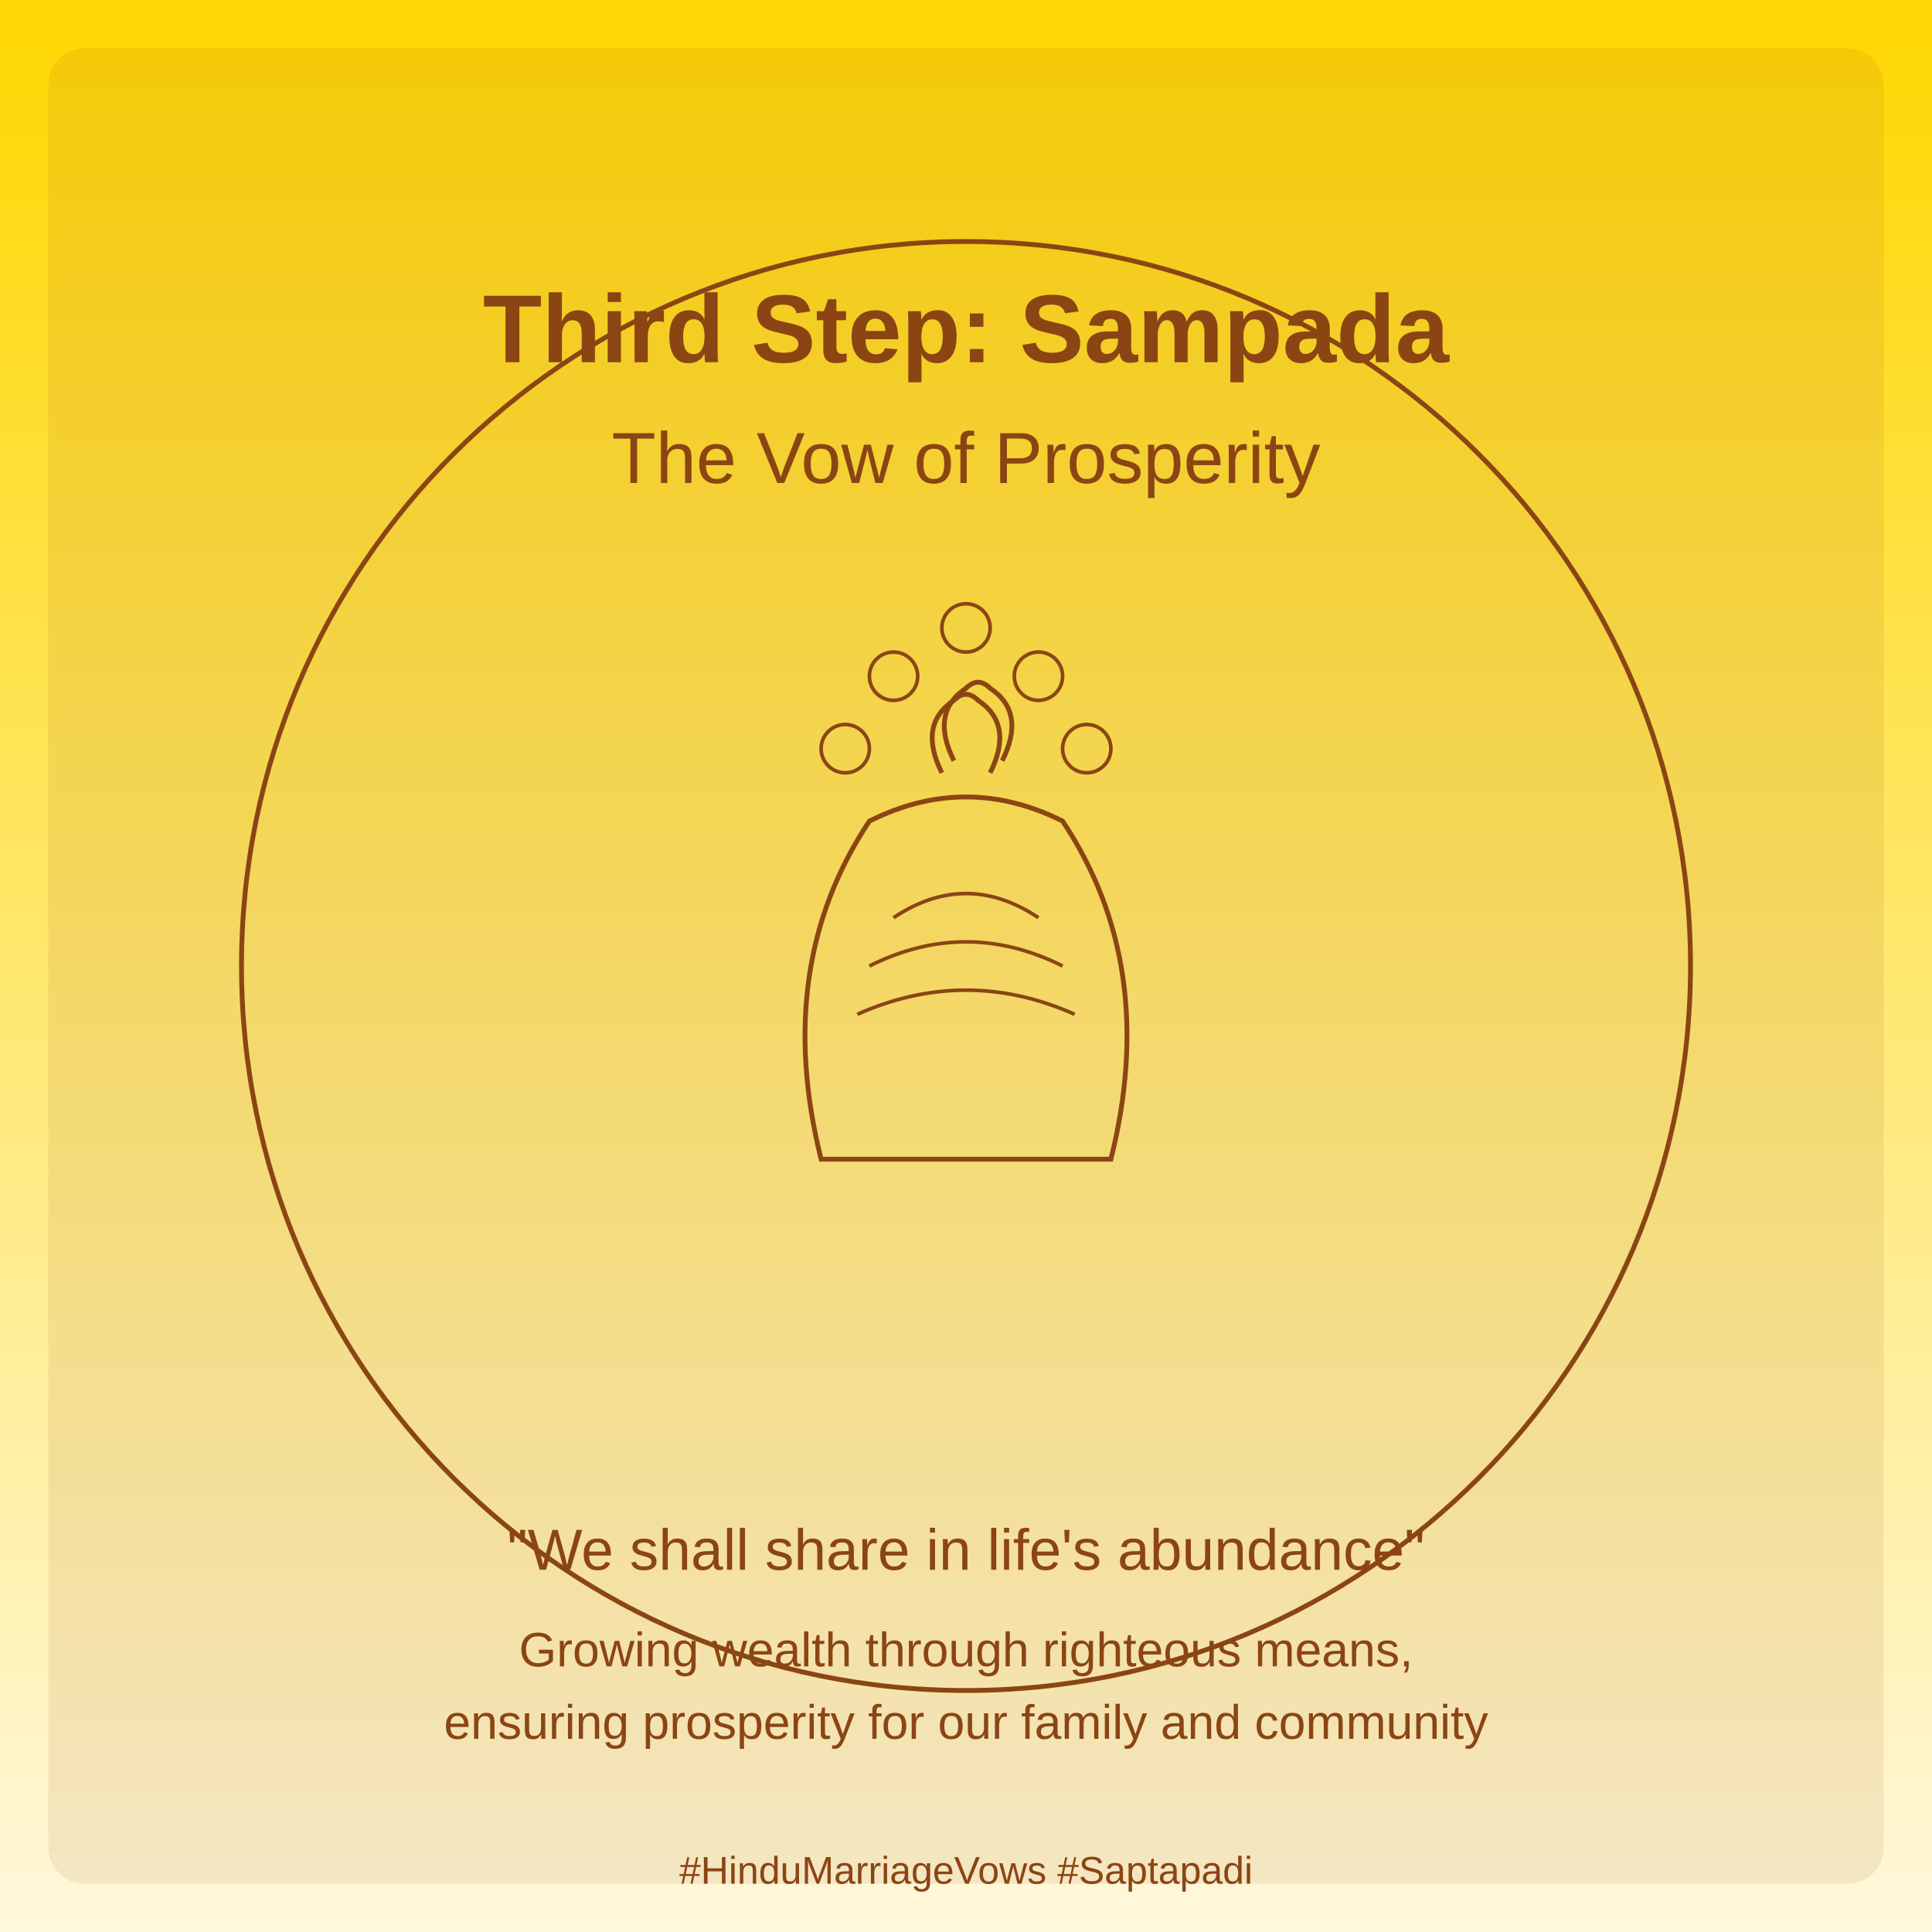
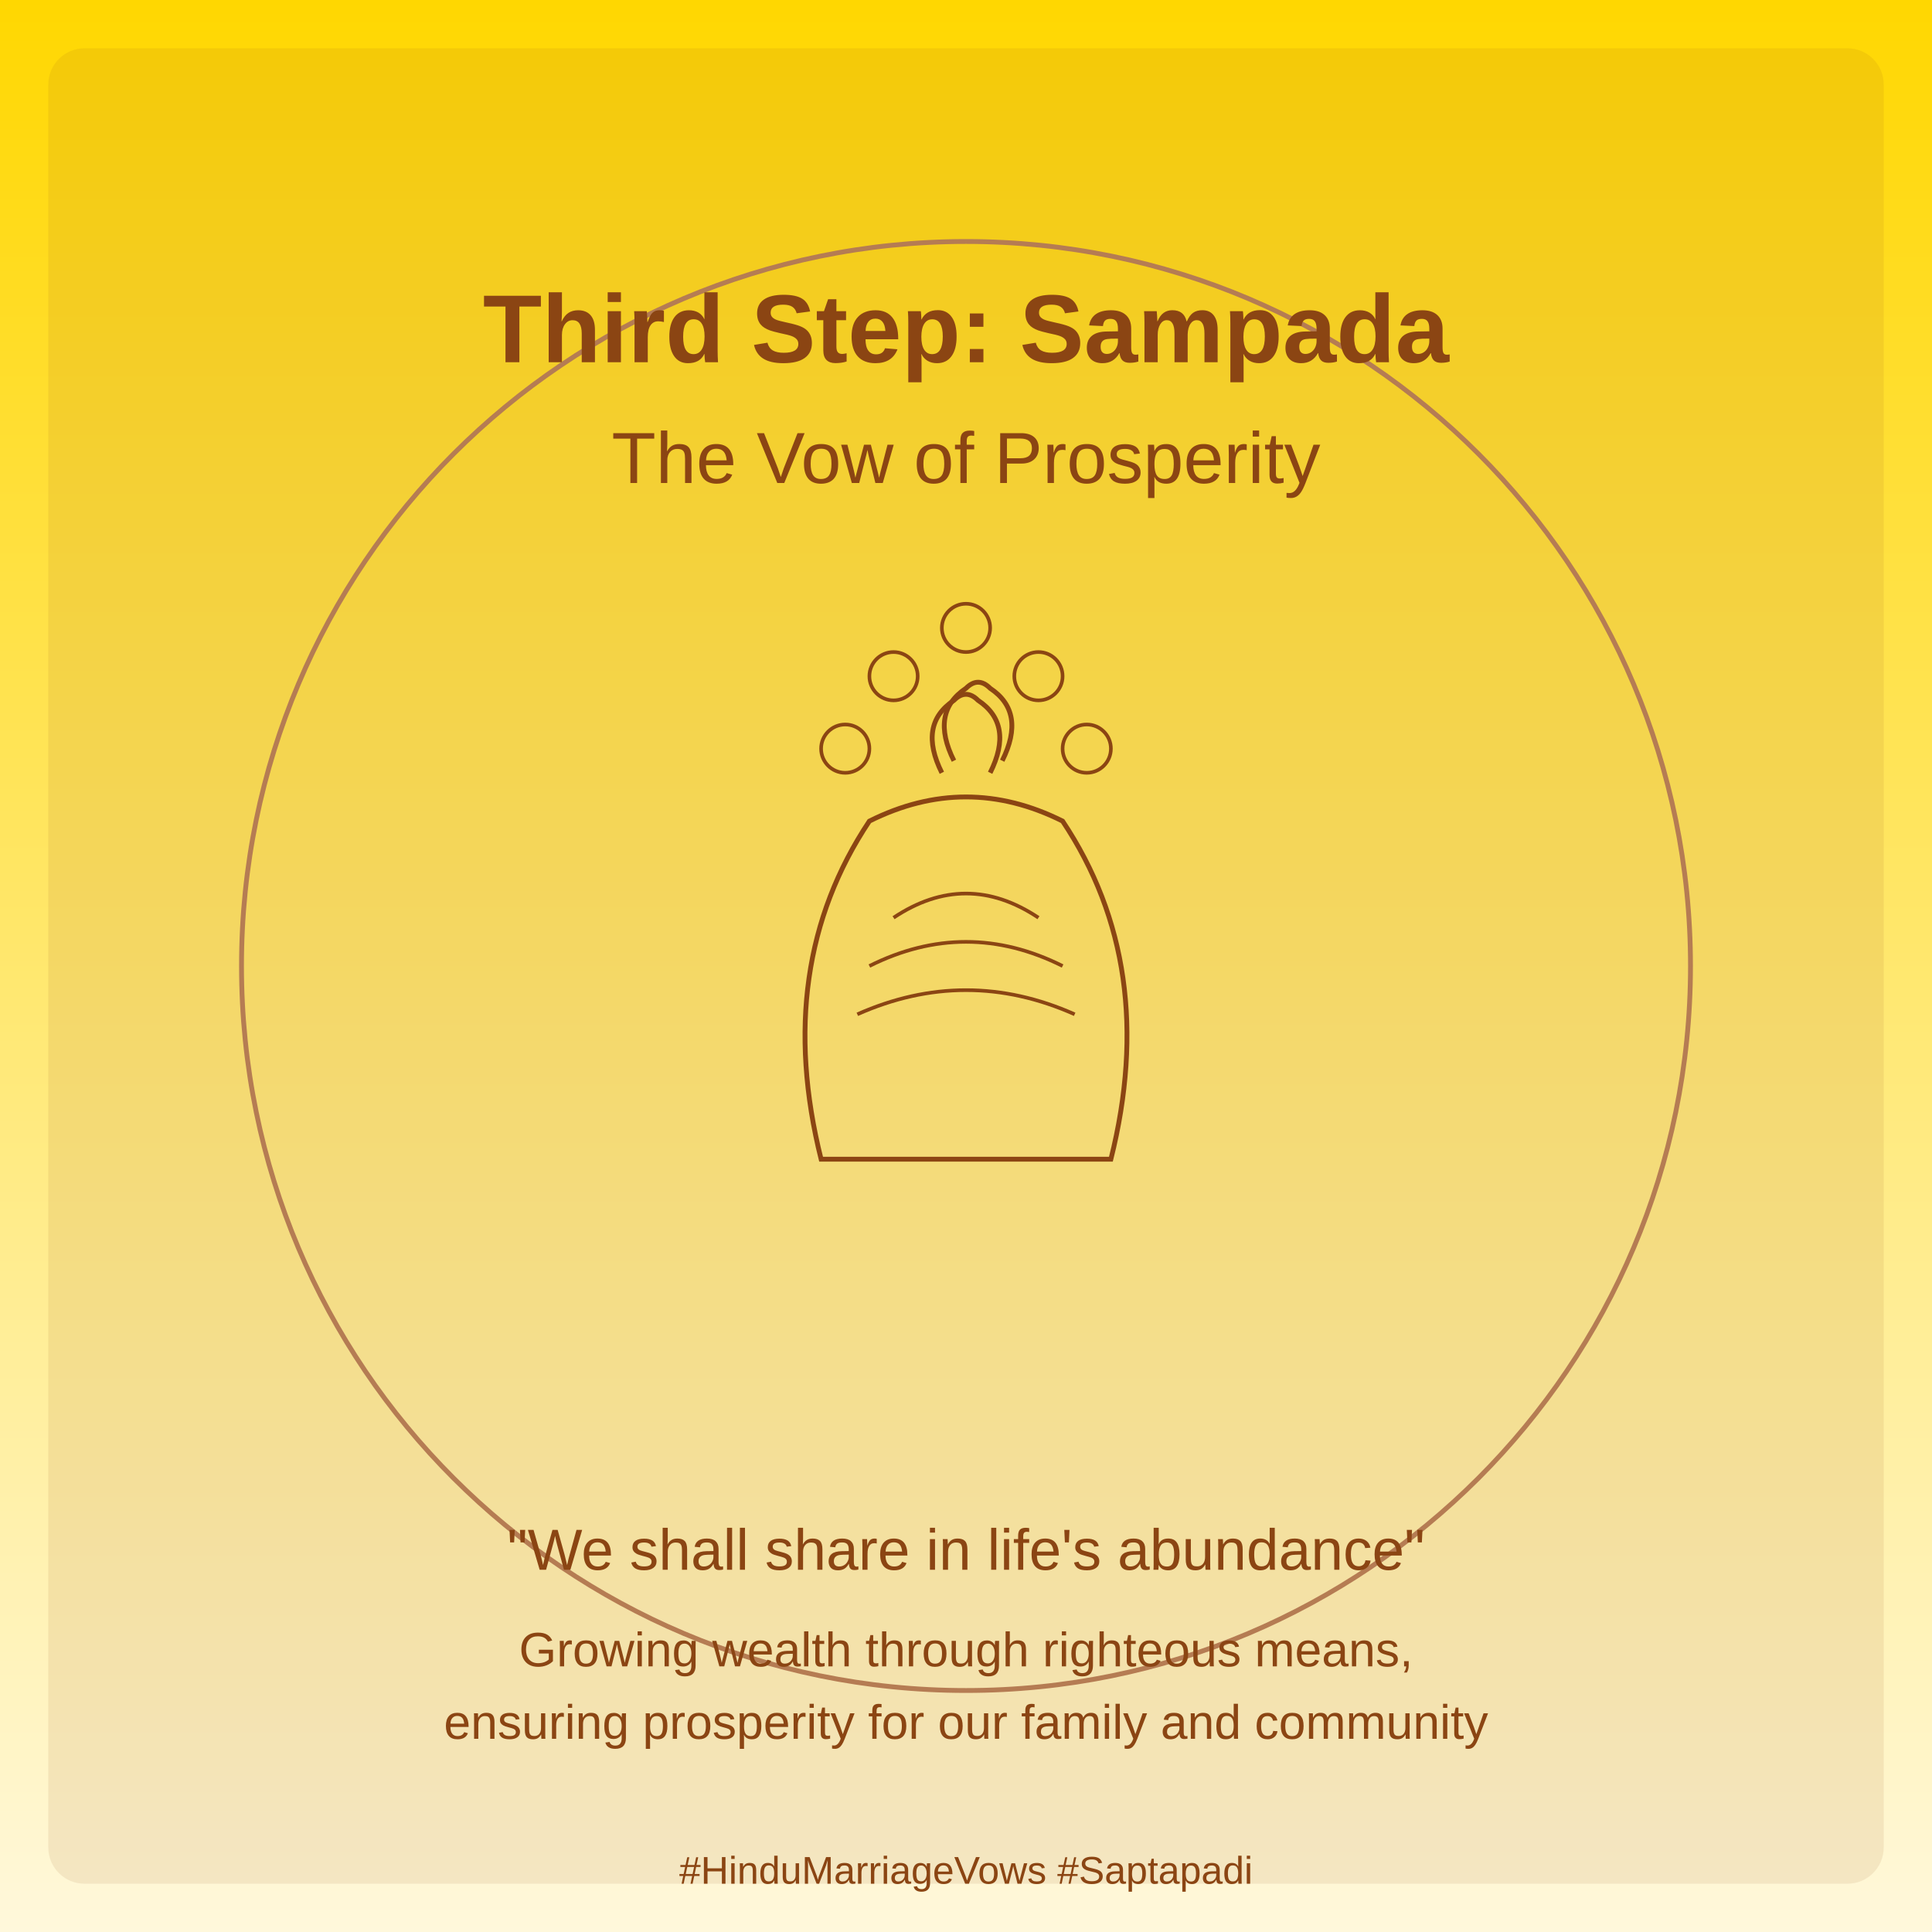
<svg xmlns="http://www.w3.org/2000/svg" viewBox="0 0 800 800">
  <defs>
    <linearGradient id="skyGradient3" x1="0" y1="0" x2="0" y2="1">
      <stop offset="0%" stop-color="#FFD700" />
      <stop offset="100%" stop-color="#FFF8DC" />
    </linearGradient>
    <filter id="glow3">
      <feGaussianBlur stdDeviation="4" result="glow" />
      <feMerge>
        <feMergeNode in="glow" />
        <feMergeNode in="SourceGraphic" />
      </feMerge>
    </filter>
  </defs>
  <rect width="800" height="800" fill="url(#skyGradient3)" />
  <g opacity="0.1" fill="#8B4513">
    <rect x="20" y="20" width="760" height="760" rx="15" />
  </g>
-   <circle cx="400" cy="400" r="300" fill="none" stroke="#8B4513" stroke-width="2" />
+   <circle cx="400" cy="400" r="300" fill="none" stroke="#b57c53" stroke-width="2" />
  <g transform="translate(400,400)" fill="none" stroke="#8B4513" stroke-width="2">
    <path d="M-60,80 Q-80,0 -40,-60 Q0,-80 40,-60 Q80,0 60,80 Z" />
    <path d="M-30,-20 Q0,-40 30,-20" stroke-width="1.5" />
    <path d="M-40,0 Q0,-20 40,0" stroke-width="1.5" />
    <path d="M-45,20 Q0,0 45,20" stroke-width="1.5" />
    <g stroke-width="1.5">
      <circle cx="-50" cy="-90" r="10" />
      <circle cx="50" cy="-90" r="10" />
      <circle cx="-30" cy="-120" r="10" />
      <circle cx="30" cy="-120" r="10" />
      <circle cx="0" cy="-140" r="10" />
    </g>
    <path d="M-10,-80 Q-20,-100 -5,-110 Q0,-115 5,-110 Q20,-100 10,-80" />
    <path d="M-5,-85 Q-15,-105 0,-115 Q5,-120 10,-115 Q25,-105 15,-85" />
  </g>
  <g text-anchor="middle" fill="#8B4513">
    <text x="400" y="150" font-size="40" font-family="Arial, sans-serif" font-weight="bold">
      Third Step: Sampada
    </text>
    <text x="400" y="200" font-size="30" font-family="Arial, sans-serif">
      The Vow of Prosperity
    </text>
  </g>
  <g text-anchor="middle" fill="#8B4513">
    <text x="400" y="650" font-size="24" font-family="Arial, sans-serif">
      "We shall share in life's abundance"
    </text>
    <text x="400" y="690" font-size="20" font-family="Arial, sans-serif">
      Growing wealth through righteous means,
    </text>
    <text x="400" y="720" font-size="20" font-family="Arial, sans-serif">
      ensuring prosperity for our family and community
    </text>
  </g>
  <text x="400" y="780" font-size="16" font-family="Arial, sans-serif" text-anchor="middle" fill="#8B4513">
    #HinduMarriageVows #Saptapadi
  </text>
</svg>
